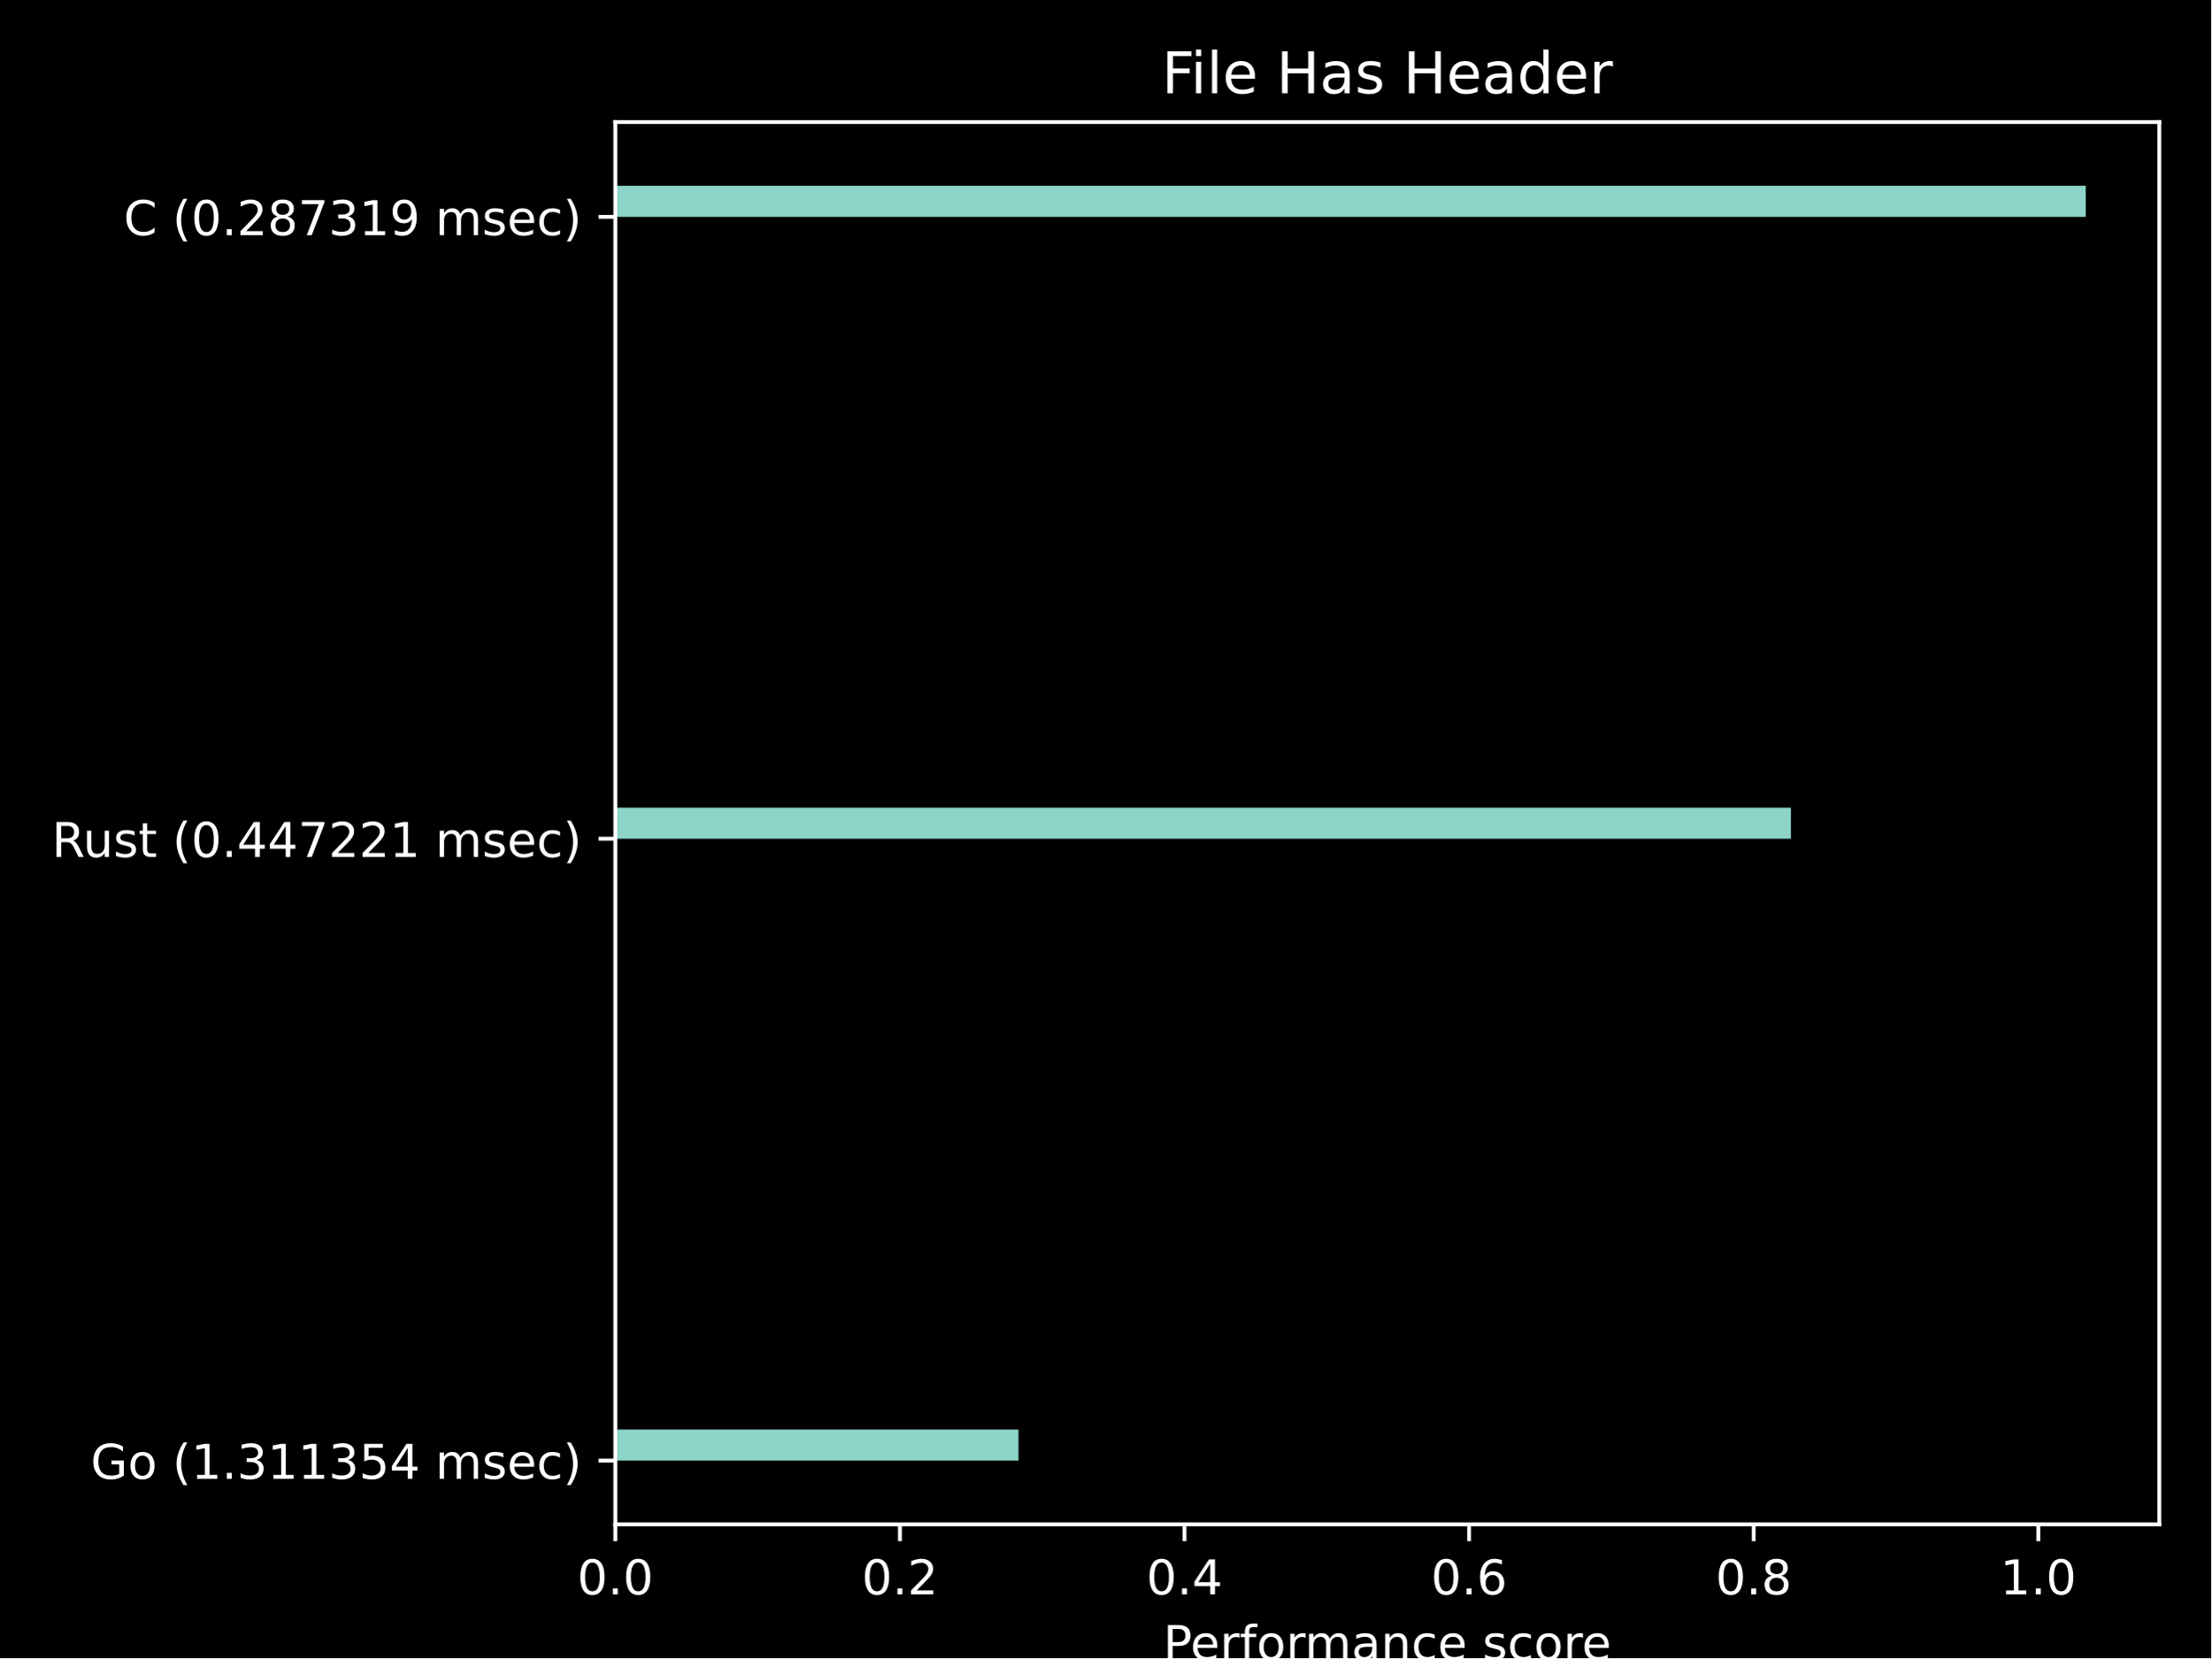
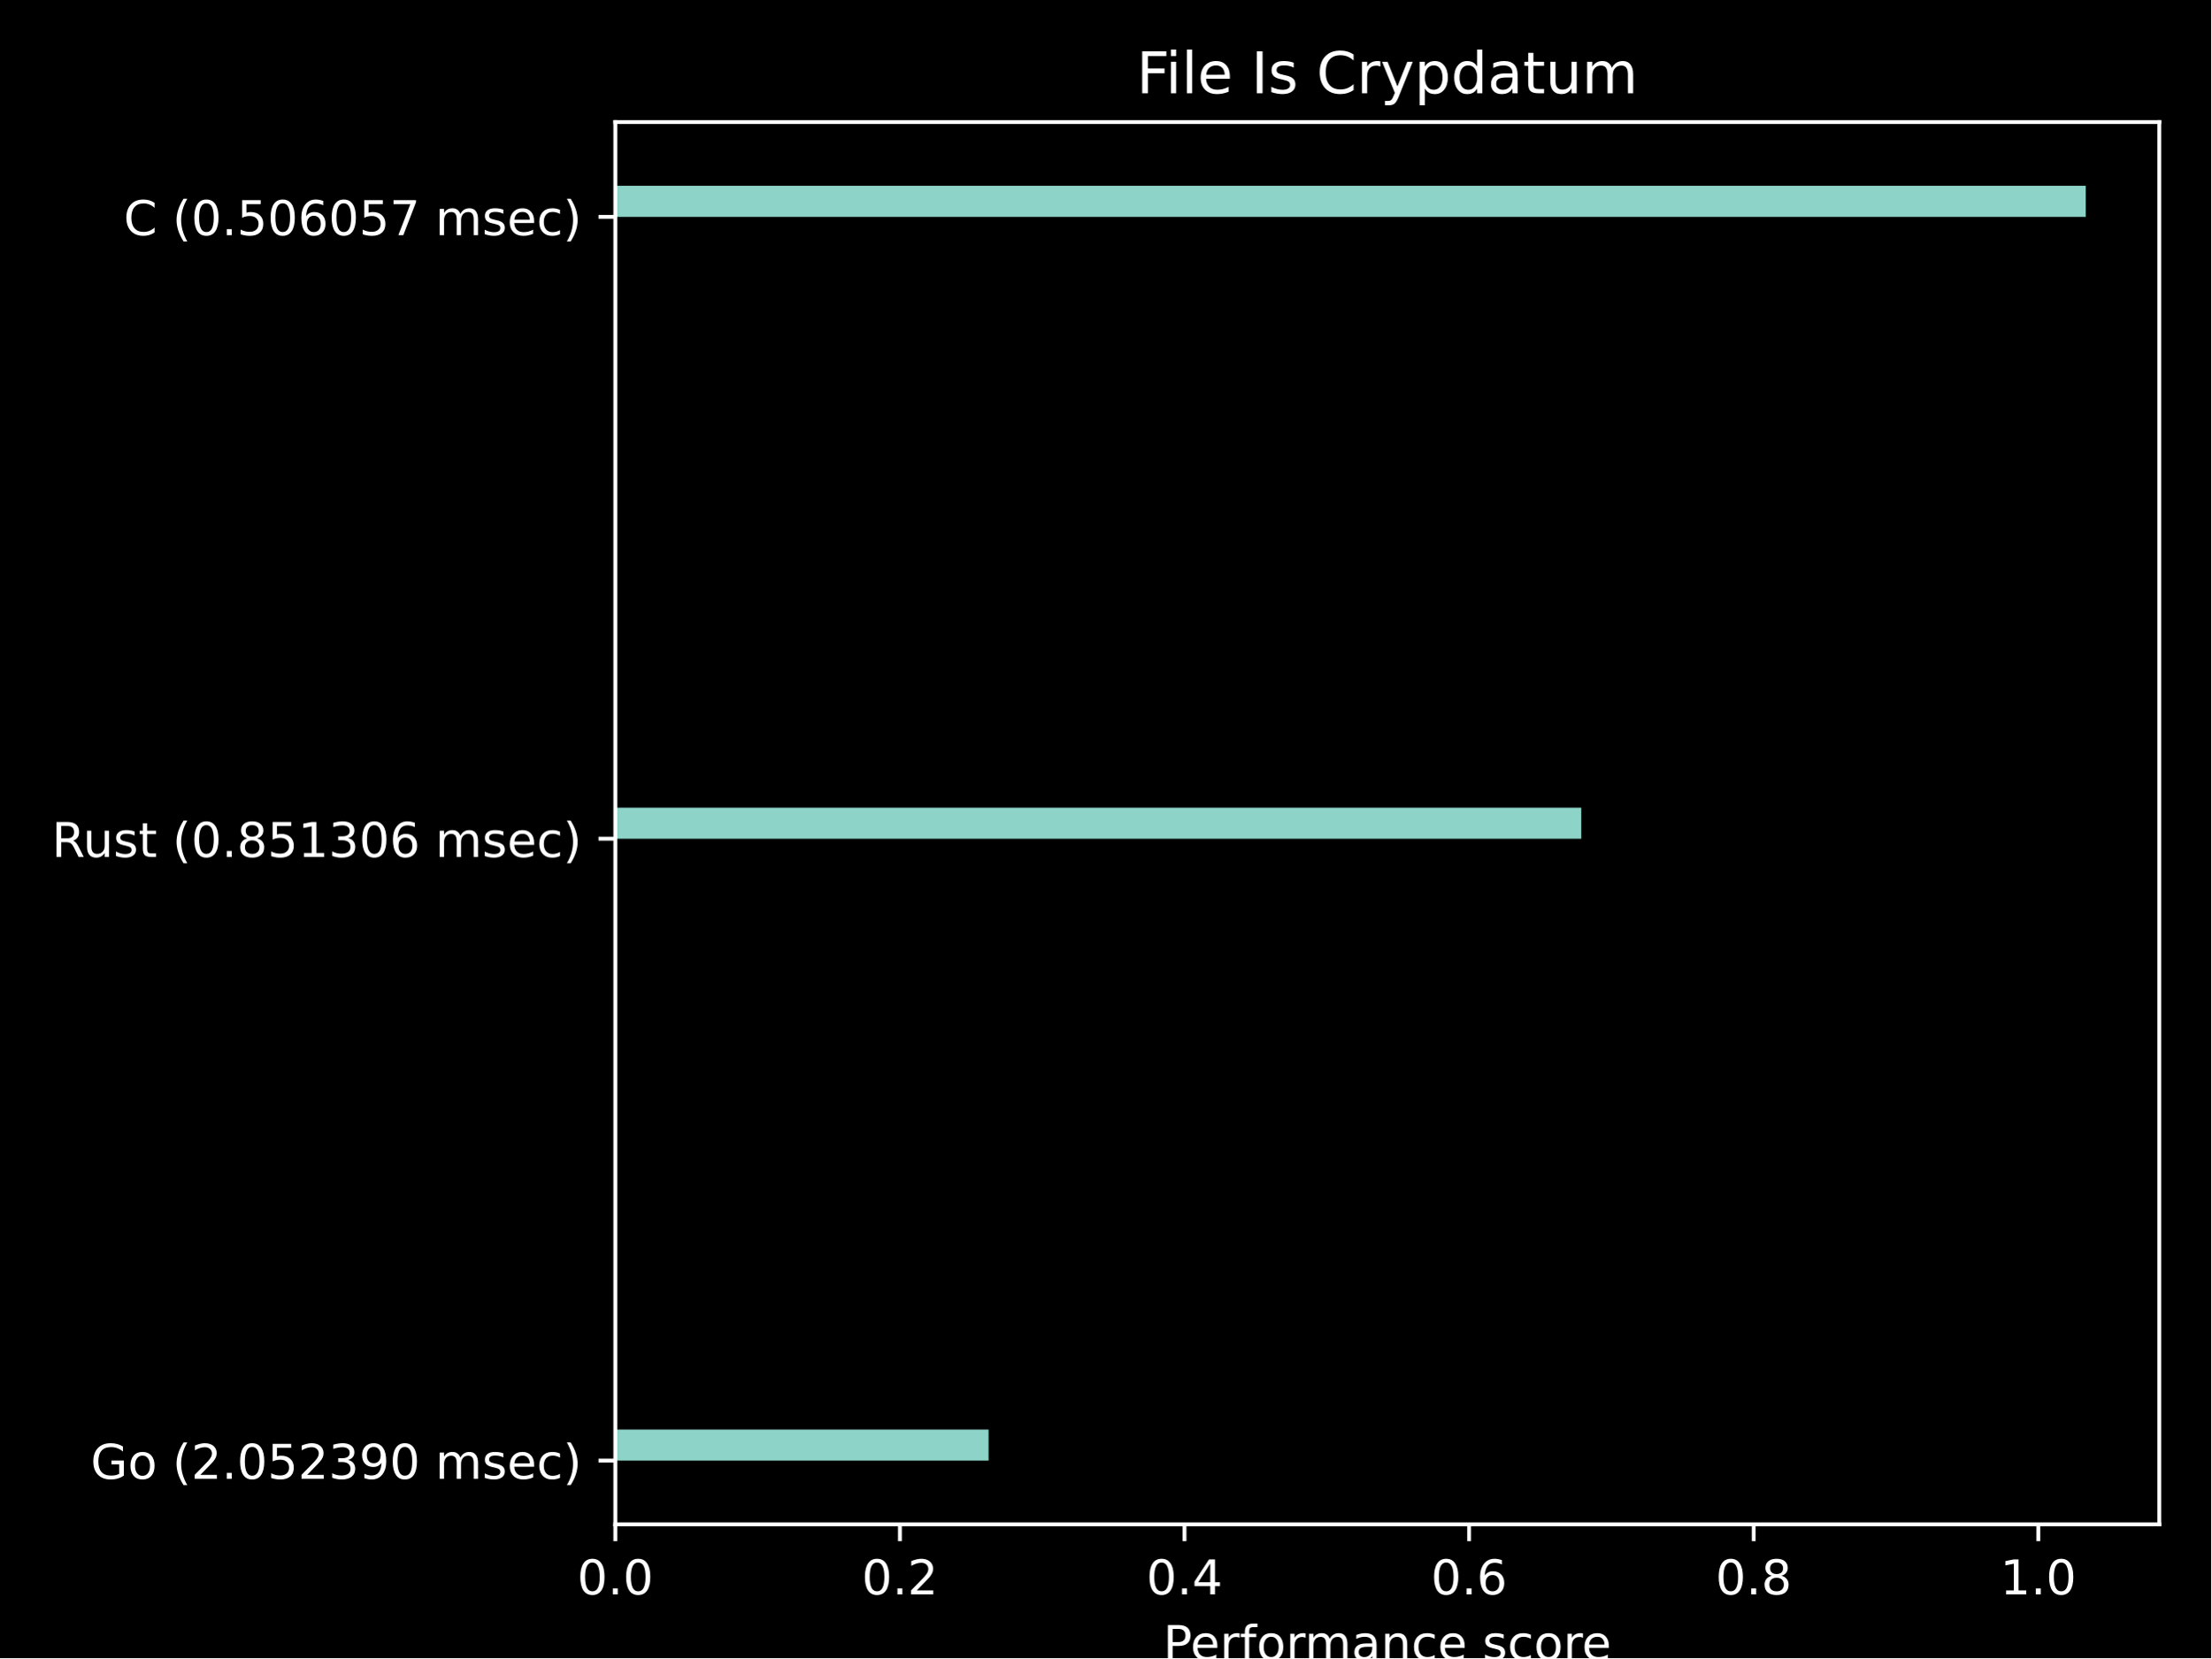
<svg xmlns="http://www.w3.org/2000/svg" xmlns:xlink="http://www.w3.org/1999/xlink" width="460.8pt" height="345.6pt" viewBox="0 0 460.8 345.6" version="1.1">
  <defs>
    <style type="text/css">*{stroke-linejoin: round; stroke-linecap: butt}</style>
  </defs>
  <g id="figure_1">
    <g id="patch_1">
      <path d="M 0 345.6  L 460.8 345.6  L 460.8 0  L 0 0  z " />
    </g>
    <g id="axes_1">
      <g id="patch_2">
        <path d="M 128.23 317.72  L 450 317.72  L 450 25.44  L 128.23 25.44  z " />
      </g>
      <g id="patch_3">
-         <path d="M 128.23 38.725  L 434.678 38.725  L 434.678 45.206  L 128.23 45.206  z " clip-path="url(#pe59c008d6d)" style="fill: #8dd3c7" />
+         <path d="M 128.23 38.725  L 434.678 38.725  L 434.678 45.206  L 128.23 45.206  z " clip-path="url(#p755a1f5426)" style="fill: #8dd3c7" />
      </g>
      <g id="patch_4">
-         <path d="M 128.23 168.34  L 373.23 168.34  L 373.23 174.82  L 128.23 174.82  z " clip-path="url(#pe59c008d6d)" style="fill: #8dd3c7" />
+         <path d="M 128.23 168.34  L 329.54 168.34  L 329.54 174.82  L 128.23 174.82  z " clip-path="url(#p755a1f5426)" style="fill: #8dd3c7" />
      </g>
      <g id="patch_5">
-         <path d="M 128.23 297.954  L 212.256 297.954  L 212.256 304.435  L 128.23 304.435  z " clip-path="url(#pe59c008d6d)" style="fill: #8dd3c7" />
+         <path d="M 128.23 297.954  L 206.021 297.954  L 206.021 304.435  L 128.23 304.435  z " clip-path="url(#p755a1f5426)" style="fill: #8dd3c7" />
      </g>
      <g id="matplotlib.axis_1">
        <g id="xtick_1">
          <g id="line2d_1">
            <defs>
-               <path id="m6926d600e0" d="M 0 0  L 0 3.5  " style="stroke: #ffffff; stroke-width: 0.8" />
+               <path id="m6a91d54876" d="M 0 0  L 0 3.5  " style="stroke: #ffffff; stroke-width: 0.8" />
            </defs>
            <g>
-               <use xlink:href="#m6926d600e0" x="128.23" y="317.72" style="fill: #ffffff; stroke: #ffffff; stroke-width: 0.8" />
+               <use xlink:href="#m6a91d54876" x="128.23" y="317.72" style="fill: #ffffff; stroke: #ffffff; stroke-width: 0.8" />
            </g>
          </g>
          <g id="text_1">
            <g style="fill: #ffffff" transform="translate(120.2784 332.3184) scale(0.1 -0.1)">
              <defs>
                <path id="DejaVuSans-30" d="M 2034 4250  Q 1547 4250 1301 3770  Q 1056 3291 1056 2328  Q 1056 1369 1301 889  Q 1547 409 2034 409  Q 2525 409 2770 889  Q 3016 1369 3016 2328  Q 3016 3291 2770 3770  Q 2525 4250 2034 4250  z M 2034 4750  Q 2819 4750 3233 4129  Q 3647 3509 3647 2328  Q 3647 1150 3233 529  Q 2819 -91 2034 -91  Q 1250 -91 836 529  Q 422 1150 422 2328  Q 422 3509 836 4129  Q 1250 4750 2034 4750  z " transform="scale(0.015625)" />
                <path id="DejaVuSans-2e" d="M 684 794  L 1344 794  L 1344 0  L 684 0  L 684 794  z " transform="scale(0.015625)" />
              </defs>
              <use xlink:href="#DejaVuSans-30" />
              <use xlink:href="#DejaVuSans-2e" x="63.623" />
              <use xlink:href="#DejaVuSans-30" x="95.41" />
            </g>
          </g>
        </g>
        <g id="xtick_2">
          <g id="line2d_2">
            <g>
-               <use xlink:href="#m6926d600e0" x="187.542" y="317.72" style="fill: #ffffff; stroke: #ffffff; stroke-width: 0.8" />
+               <use xlink:href="#m6a91d54876" x="187.542" y="317.72" style="fill: #ffffff; stroke: #ffffff; stroke-width: 0.8" />
            </g>
          </g>
          <g id="text_2">
            <g style="fill: #ffffff" transform="translate(179.5909 332.3184) scale(0.1 -0.1)">
              <defs>
                <path id="DejaVuSans-32" d="M 1228 531  L 3431 531  L 3431 0  L 469 0  L 469 531  Q 828 903 1448 1529  Q 2069 2156 2228 2338  Q 2531 2678 2651 2914  Q 2772 3150 2772 3378  Q 2772 3750 2511 3984  Q 2250 4219 1831 4219  Q 1534 4219 1204 4116  Q 875 4013 500 3803  L 500 4441  Q 881 4594 1212 4672  Q 1544 4750 1819 4750  Q 2544 4750 2975 4387  Q 3406 4025 3406 3419  Q 3406 3131 3298 2873  Q 3191 2616 2906 2266  Q 2828 2175 2409 1742  Q 1991 1309 1228 531  z " transform="scale(0.015625)" />
              </defs>
              <use xlink:href="#DejaVuSans-30" />
              <use xlink:href="#DejaVuSans-2e" x="63.623" />
              <use xlink:href="#DejaVuSans-32" x="95.41" />
            </g>
          </g>
        </g>
        <g id="xtick_3">
          <g id="line2d_3">
            <g>
-               <use xlink:href="#m6926d600e0" x="246.855" y="317.72" style="fill: #ffffff; stroke: #ffffff; stroke-width: 0.8" />
+               <use xlink:href="#m6a91d54876" x="246.855" y="317.72" style="fill: #ffffff; stroke: #ffffff; stroke-width: 0.8" />
            </g>
          </g>
          <g id="text_3">
            <g style="fill: #ffffff" transform="translate(238.9033 332.3184) scale(0.1 -0.1)">
              <defs>
                <path id="DejaVuSans-34" d="M 2419 4116  L 825 1625  L 2419 1625  L 2419 4116  z M 2253 4666  L 3047 4666  L 3047 1625  L 3713 1625  L 3713 1100  L 3047 1100  L 3047 0  L 2419 0  L 2419 1100  L 313 1100  L 313 1709  L 2253 4666  z " transform="scale(0.015625)" />
              </defs>
              <use xlink:href="#DejaVuSans-30" />
              <use xlink:href="#DejaVuSans-2e" x="63.623" />
              <use xlink:href="#DejaVuSans-34" x="95.41" />
            </g>
          </g>
        </g>
        <g id="xtick_4">
          <g id="line2d_4">
            <g>
-               <use xlink:href="#m6926d600e0" x="306.167" y="317.72" style="fill: #ffffff; stroke: #ffffff; stroke-width: 0.8" />
+               <use xlink:href="#m6a91d54876" x="306.167" y="317.72" style="fill: #ffffff; stroke: #ffffff; stroke-width: 0.8" />
            </g>
          </g>
          <g id="text_4">
            <g style="fill: #ffffff" transform="translate(298.2158 332.3184) scale(0.1 -0.1)">
              <defs>
                <path id="DejaVuSans-36" d="M 2113 2584  Q 1688 2584 1439 2293  Q 1191 2003 1191 1497  Q 1191 994 1439 701  Q 1688 409 2113 409  Q 2538 409 2786 701  Q 3034 994 3034 1497  Q 3034 2003 2786 2293  Q 2538 2584 2113 2584  z M 3366 4563  L 3366 3988  Q 3128 4100 2886 4159  Q 2644 4219 2406 4219  Q 1781 4219 1451 3797  Q 1122 3375 1075 2522  Q 1259 2794 1537 2939  Q 1816 3084 2150 3084  Q 2853 3084 3261 2657  Q 3669 2231 3669 1497  Q 3669 778 3244 343  Q 2819 -91 2113 -91  Q 1303 -91 875 529  Q 447 1150 447 2328  Q 447 3434 972 4092  Q 1497 4750 2381 4750  Q 2619 4750 2861 4703  Q 3103 4656 3366 4563  z " transform="scale(0.015625)" />
              </defs>
              <use xlink:href="#DejaVuSans-30" />
              <use xlink:href="#DejaVuSans-2e" x="63.623" />
              <use xlink:href="#DejaVuSans-36" x="95.41" />
            </g>
          </g>
        </g>
        <g id="xtick_5">
          <g id="line2d_5">
            <g>
-               <use xlink:href="#m6926d600e0" x="365.48" y="317.72" style="fill: #ffffff; stroke: #ffffff; stroke-width: 0.8" />
+               <use xlink:href="#m6a91d54876" x="365.48" y="317.72" style="fill: #ffffff; stroke: #ffffff; stroke-width: 0.8" />
            </g>
          </g>
          <g id="text_5">
            <g style="fill: #ffffff" transform="translate(357.5282 332.3184) scale(0.1 -0.1)">
              <defs>
                <path id="DejaVuSans-38" d="M 2034 2216  Q 1584 2216 1326 1975  Q 1069 1734 1069 1313  Q 1069 891 1326 650  Q 1584 409 2034 409  Q 2484 409 2743 651  Q 3003 894 3003 1313  Q 3003 1734 2745 1975  Q 2488 2216 2034 2216  z M 1403 2484  Q 997 2584 770 2862  Q 544 3141 544 3541  Q 544 4100 942 4425  Q 1341 4750 2034 4750  Q 2731 4750 3128 4425  Q 3525 4100 3525 3541  Q 3525 3141 3298 2862  Q 3072 2584 2669 2484  Q 3125 2378 3379 2068  Q 3634 1759 3634 1313  Q 3634 634 3220 271  Q 2806 -91 2034 -91  Q 1263 -91 848 271  Q 434 634 434 1313  Q 434 1759 690 2068  Q 947 2378 1403 2484  z M 1172 3481  Q 1172 3119 1398 2916  Q 1625 2713 2034 2713  Q 2441 2713 2670 2916  Q 2900 3119 2900 3481  Q 2900 3844 2670 4047  Q 2441 4250 2034 4250  Q 1625 4250 1398 4047  Q 1172 3844 1172 3481  z " transform="scale(0.015625)" />
              </defs>
              <use xlink:href="#DejaVuSans-30" />
              <use xlink:href="#DejaVuSans-2e" x="63.623" />
              <use xlink:href="#DejaVuSans-38" x="95.41" />
            </g>
          </g>
        </g>
        <g id="xtick_6">
          <g id="line2d_6">
            <g>
-               <use xlink:href="#m6926d600e0" x="424.792" y="317.72" style="fill: #ffffff; stroke: #ffffff; stroke-width: 0.8" />
+               <use xlink:href="#m6a91d54876" x="424.792" y="317.72" style="fill: #ffffff; stroke: #ffffff; stroke-width: 0.8" />
            </g>
          </g>
          <g id="text_6">
            <g style="fill: #ffffff" transform="translate(416.8406 332.3184) scale(0.1 -0.1)">
              <defs>
                <path id="DejaVuSans-31" d="M 794 531  L 1825 531  L 1825 4091  L 703 3866  L 703 4441  L 1819 4666  L 2450 4666  L 2450 531  L 3481 531  L 3481 0  L 794 0  L 794 531  z " transform="scale(0.015625)" />
              </defs>
              <use xlink:href="#DejaVuSans-31" />
              <use xlink:href="#DejaVuSans-2e" x="63.623" />
              <use xlink:href="#DejaVuSans-30" x="95.41" />
            </g>
          </g>
        </g>
        <g id="text_7">
          <g style="fill: #ffffff" transform="translate(242.4111 345.9966) scale(0.1 -0.1)">
            <defs>
              <path id="DejaVuSans-50" d="M 1259 4147  L 1259 2394  L 2053 2394  Q 2494 2394 2734 2622  Q 2975 2850 2975 3272  Q 2975 3691 2734 3919  Q 2494 4147 2053 4147  L 1259 4147  z M 628 4666  L 2053 4666  Q 2838 4666 3239 4311  Q 3641 3956 3641 3272  Q 3641 2581 3239 2228  Q 2838 1875 2053 1875  L 1259 1875  L 1259 0  L 628 0  L 628 4666  z " transform="scale(0.015625)" />
              <path id="DejaVuSans-65" d="M 3597 1894  L 3597 1613  L 953 1613  Q 991 1019 1311 708  Q 1631 397 2203 397  Q 2534 397 2845 478  Q 3156 559 3463 722  L 3463 178  Q 3153 47 2828 -22  Q 2503 -91 2169 -91  Q 1331 -91 842 396  Q 353 884 353 1716  Q 353 2575 817 3079  Q 1281 3584 2069 3584  Q 2775 3584 3186 3129  Q 3597 2675 3597 1894  z M 3022 2063  Q 3016 2534 2758 2815  Q 2500 3097 2075 3097  Q 1594 3097 1305 2825  Q 1016 2553 972 2059  L 3022 2063  z " transform="scale(0.015625)" />
              <path id="DejaVuSans-72" d="M 2631 2963  Q 2534 3019 2420 3045  Q 2306 3072 2169 3072  Q 1681 3072 1420 2755  Q 1159 2438 1159 1844  L 1159 0  L 581 0  L 581 3500  L 1159 3500  L 1159 2956  Q 1341 3275 1631 3429  Q 1922 3584 2338 3584  Q 2397 3584 2469 3576  Q 2541 3569 2628 3553  L 2631 2963  z " transform="scale(0.015625)" />
              <path id="DejaVuSans-66" d="M 2375 4863  L 2375 4384  L 1825 4384  Q 1516 4384 1395 4259  Q 1275 4134 1275 3809  L 1275 3500  L 2222 3500  L 2222 3053  L 1275 3053  L 1275 0  L 697 0  L 697 3053  L 147 3053  L 147 3500  L 697 3500  L 697 3744  Q 697 4328 969 4595  Q 1241 4863 1831 4863  L 2375 4863  z " transform="scale(0.015625)" />
              <path id="DejaVuSans-6f" d="M 1959 3097  Q 1497 3097 1228 2736  Q 959 2375 959 1747  Q 959 1119 1226 758  Q 1494 397 1959 397  Q 2419 397 2687 759  Q 2956 1122 2956 1747  Q 2956 2369 2687 2733  Q 2419 3097 1959 3097  z M 1959 3584  Q 2709 3584 3137 3096  Q 3566 2609 3566 1747  Q 3566 888 3137 398  Q 2709 -91 1959 -91  Q 1206 -91 779 398  Q 353 888 353 1747  Q 353 2609 779 3096  Q 1206 3584 1959 3584  z " transform="scale(0.015625)" />
              <path id="DejaVuSans-6d" d="M 3328 2828  Q 3544 3216 3844 3400  Q 4144 3584 4550 3584  Q 5097 3584 5394 3201  Q 5691 2819 5691 2113  L 5691 0  L 5113 0  L 5113 2094  Q 5113 2597 4934 2840  Q 4756 3084 4391 3084  Q 3944 3084 3684 2787  Q 3425 2491 3425 1978  L 3425 0  L 2847 0  L 2847 2094  Q 2847 2600 2669 2842  Q 2491 3084 2119 3084  Q 1678 3084 1418 2786  Q 1159 2488 1159 1978  L 1159 0  L 581 0  L 581 3500  L 1159 3500  L 1159 2956  Q 1356 3278 1631 3431  Q 1906 3584 2284 3584  Q 2666 3584 2933 3390  Q 3200 3197 3328 2828  z " transform="scale(0.015625)" />
              <path id="DejaVuSans-61" d="M 2194 1759  Q 1497 1759 1228 1600  Q 959 1441 959 1056  Q 959 750 1161 570  Q 1363 391 1709 391  Q 2188 391 2477 730  Q 2766 1069 2766 1631  L 2766 1759  L 2194 1759  z M 3341 1997  L 3341 0  L 2766 0  L 2766 531  Q 2569 213 2275 61  Q 1981 -91 1556 -91  Q 1019 -91 701 211  Q 384 513 384 1019  Q 384 1609 779 1909  Q 1175 2209 1959 2209  L 2766 2209  L 2766 2266  Q 2766 2663 2505 2880  Q 2244 3097 1772 3097  Q 1472 3097 1187 3025  Q 903 2953 641 2809  L 641 3341  Q 956 3463 1253 3523  Q 1550 3584 1831 3584  Q 2591 3584 2966 3190  Q 3341 2797 3341 1997  z " transform="scale(0.015625)" />
              <path id="DejaVuSans-6e" d="M 3513 2113  L 3513 0  L 2938 0  L 2938 2094  Q 2938 2591 2744 2837  Q 2550 3084 2163 3084  Q 1697 3084 1428 2787  Q 1159 2491 1159 1978  L 1159 0  L 581 0  L 581 3500  L 1159 3500  L 1159 2956  Q 1366 3272 1645 3428  Q 1925 3584 2291 3584  Q 2894 3584 3203 3211  Q 3513 2838 3513 2113  z " transform="scale(0.015625)" />
              <path id="DejaVuSans-63" d="M 3122 3366  L 3122 2828  Q 2878 2963 2633 3030  Q 2388 3097 2138 3097  Q 1578 3097 1268 2742  Q 959 2388 959 1747  Q 959 1106 1268 751  Q 1578 397 2138 397  Q 2388 397 2633 464  Q 2878 531 3122 666  L 3122 134  Q 2881 22 2623 -34  Q 2366 -91 2075 -91  Q 1284 -91 818 406  Q 353 903 353 1747  Q 353 2603 823 3093  Q 1294 3584 2113 3584  Q 2378 3584 2631 3529  Q 2884 3475 3122 3366  z " transform="scale(0.015625)" />
              <path id="DejaVuSans-20" transform="scale(0.015625)" />
              <path id="DejaVuSans-73" d="M 2834 3397  L 2834 2853  Q 2591 2978 2328 3040  Q 2066 3103 1784 3103  Q 1356 3103 1142 2972  Q 928 2841 928 2578  Q 928 2378 1081 2264  Q 1234 2150 1697 2047  L 1894 2003  Q 2506 1872 2764 1633  Q 3022 1394 3022 966  Q 3022 478 2636 193  Q 2250 -91 1575 -91  Q 1294 -91 989 -36  Q 684 19 347 128  L 347 722  Q 666 556 975 473  Q 1284 391 1588 391  Q 1994 391 2212 530  Q 2431 669 2431 922  Q 2431 1156 2273 1281  Q 2116 1406 1581 1522  L 1381 1569  Q 847 1681 609 1914  Q 372 2147 372 2553  Q 372 3047 722 3315  Q 1072 3584 1716 3584  Q 2034 3584 2315 3537  Q 2597 3491 2834 3397  z " transform="scale(0.015625)" />
            </defs>
            <use xlink:href="#DejaVuSans-50" />
            <use xlink:href="#DejaVuSans-65" x="56.678" />
            <use xlink:href="#DejaVuSans-72" x="118.201" />
            <use xlink:href="#DejaVuSans-66" x="159.314" />
            <use xlink:href="#DejaVuSans-6f" x="194.52" />
            <use xlink:href="#DejaVuSans-72" x="255.701" />
            <use xlink:href="#DejaVuSans-6d" x="295.064" />
            <use xlink:href="#DejaVuSans-61" x="392.477" />
            <use xlink:href="#DejaVuSans-6e" x="453.756" />
            <use xlink:href="#DejaVuSans-63" x="517.135" />
            <use xlink:href="#DejaVuSans-65" x="572.115" />
            <use xlink:href="#DejaVuSans-20" x="633.639" />
            <use xlink:href="#DejaVuSans-73" x="665.426" />
            <use xlink:href="#DejaVuSans-63" x="717.525" />
            <use xlink:href="#DejaVuSans-6f" x="772.506" />
            <use xlink:href="#DejaVuSans-72" x="833.688" />
            <use xlink:href="#DejaVuSans-65" x="872.551" />
          </g>
        </g>
      </g>
      <g id="matplotlib.axis_2">
        <g id="ytick_1">
          <g id="line2d_7">
            <defs>
-               <path id="m66fcca24ef" d="M 0 0  L -3.5 0  " style="stroke: #ffffff; stroke-width: 0.8" />
+               <path id="m76ee1b134c" d="M 0 0  L -3.5 0  " style="stroke: #ffffff; stroke-width: 0.8" />
            </defs>
            <g>
-               <use xlink:href="#m66fcca24ef" x="128.23" y="45.206" style="fill: #ffffff; stroke: #ffffff; stroke-width: 0.8" />
+               <use xlink:href="#m76ee1b134c" x="128.23" y="45.206" style="fill: #ffffff; stroke: #ffffff; stroke-width: 0.8" />
            </g>
          </g>
          <g id="text_8">
            <g style="fill: #ffffff" transform="translate(25.77062 49.00538) scale(0.1 -0.1)">
              <defs>
                <path id="DejaVuSans-43" d="M 4122 4306  L 4122 3641  Q 3803 3938 3442 4084  Q 3081 4231 2675 4231  Q 1875 4231 1450 3742  Q 1025 3253 1025 2328  Q 1025 1406 1450 917  Q 1875 428 2675 428  Q 3081 428 3442 575  Q 3803 722 4122 1019  L 4122 359  Q 3791 134 3420 21  Q 3050 -91 2638 -91  Q 1578 -91 968 557  Q 359 1206 359 2328  Q 359 3453 968 4101  Q 1578 4750 2638 4750  Q 3056 4750 3426 4639  Q 3797 4528 4122 4306  z " transform="scale(0.015625)" />
                <path id="DejaVuSans-28" d="M 1984 4856  Q 1566 4138 1362 3434  Q 1159 2731 1159 2009  Q 1159 1288 1364 580  Q 1569 -128 1984 -844  L 1484 -844  Q 1016 -109 783 600  Q 550 1309 550 2009  Q 550 2706 781 3412  Q 1013 4119 1484 4856  L 1984 4856  z " transform="scale(0.015625)" />
+                 <path id="DejaVuSans-35" d="M 691 4666  L 3169 4666  L 3169 4134  L 1269 4134  L 1269 2991  Q 1406 3038 1543 3061  Q 1681 3084 1819 3084  Q 2600 3084 3056 2656  Q 3513 2228 3513 1497  Q 3513 744 3044 326  Q 2575 -91 1722 -91  Q 1428 -91 1123 -41  Q 819 9 494 109  L 494 744  Q 775 591 1075 516  Q 1375 441 1709 441  Q 2250 441 2565 725  Q 2881 1009 2881 1497  Q 2881 1984 2565 2268  Q 2250 2553 1709 2553  Q 1456 2553 1204 2497  Q 953 2441 691 2322  L 691 4666  z " transform="scale(0.015625)" />
                <path id="DejaVuSans-37" d="M 525 4666  L 3525 4666  L 3525 4397  L 1831 0  L 1172 0  L 2766 4134  L 525 4134  L 525 4666  z " transform="scale(0.015625)" />
-                 <path id="DejaVuSans-33" d="M 2597 2516  Q 3050 2419 3304 2112  Q 3559 1806 3559 1356  Q 3559 666 3084 287  Q 2609 -91 1734 -91  Q 1441 -91 1130 -33  Q 819 25 488 141  L 488 750  Q 750 597 1062 519  Q 1375 441 1716 441  Q 2309 441 2620 675  Q 2931 909 2931 1356  Q 2931 1769 2642 2001  Q 2353 2234 1838 2234  L 1294 2234  L 1294 2753  L 1863 2753  Q 2328 2753 2575 2939  Q 2822 3125 2822 3475  Q 2822 3834 2567 4026  Q 2313 4219 1838 4219  Q 1578 4219 1281 4162  Q 984 4106 628 3988  L 628 4550  Q 988 4650 1302 4700  Q 1616 4750 1894 4750  Q 2613 4750 3031 4423  Q 3450 4097 3450 3541  Q 3450 3153 3228 2886  Q 3006 2619 2597 2516  z " transform="scale(0.015625)" />
-                 <path id="DejaVuSans-39" d="M 703 97  L 703 672  Q 941 559 1184 500  Q 1428 441 1663 441  Q 2288 441 2617 861  Q 2947 1281 2994 2138  Q 2813 1869 2534 1725  Q 2256 1581 1919 1581  Q 1219 1581 811 2004  Q 403 2428 403 3163  Q 403 3881 828 4315  Q 1253 4750 1959 4750  Q 2769 4750 3195 4129  Q 3622 3509 3622 2328  Q 3622 1225 3098 567  Q 2575 -91 1691 -91  Q 1453 -91 1209 -44  Q 966 3 703 97  z M 1959 2075  Q 2384 2075 2632 2365  Q 2881 2656 2881 3163  Q 2881 3666 2632 3958  Q 2384 4250 1959 4250  Q 1534 4250 1286 3958  Q 1038 3666 1038 3163  Q 1038 2656 1286 2365  Q 1534 2075 1959 2075  z " transform="scale(0.015625)" />
                <path id="DejaVuSans-29" d="M 513 4856  L 1013 4856  Q 1481 4119 1714 3412  Q 1947 2706 1947 2009  Q 1947 1309 1714 600  Q 1481 -109 1013 -844  L 513 -844  Q 928 -128 1133 580  Q 1338 1288 1338 2009  Q 1338 2731 1133 3434  Q 928 4138 513 4856  z " transform="scale(0.015625)" />
              </defs>
              <use xlink:href="#DejaVuSans-43" />
              <use xlink:href="#DejaVuSans-20" x="69.824" />
              <use xlink:href="#DejaVuSans-28" x="101.611" />
              <use xlink:href="#DejaVuSans-30" x="140.625" />
              <use xlink:href="#DejaVuSans-2e" x="204.248" />
-               <use xlink:href="#DejaVuSans-32" x="236.035" />
-               <use xlink:href="#DejaVuSans-38" x="299.658" />
-               <use xlink:href="#DejaVuSans-37" x="363.281" />
-               <use xlink:href="#DejaVuSans-33" x="426.904" />
-               <use xlink:href="#DejaVuSans-31" x="490.527" />
-               <use xlink:href="#DejaVuSans-39" x="554.15" />
+               <use xlink:href="#DejaVuSans-35" x="236.035" />
+               <use xlink:href="#DejaVuSans-30" x="299.658" />
+               <use xlink:href="#DejaVuSans-36" x="363.281" />
+               <use xlink:href="#DejaVuSans-30" x="426.904" />
+               <use xlink:href="#DejaVuSans-35" x="490.527" />
+               <use xlink:href="#DejaVuSans-37" x="554.15" />
              <use xlink:href="#DejaVuSans-20" x="617.773" />
              <use xlink:href="#DejaVuSans-6d" x="649.561" />
              <use xlink:href="#DejaVuSans-73" x="746.973" />
              <use xlink:href="#DejaVuSans-65" x="799.072" />
              <use xlink:href="#DejaVuSans-63" x="860.596" />
              <use xlink:href="#DejaVuSans-29" x="915.576" />
            </g>
          </g>
        </g>
        <g id="ytick_2">
          <g id="line2d_8">
            <g>
-               <use xlink:href="#m66fcca24ef" x="128.23" y="174.82" style="fill: #ffffff; stroke: #ffffff; stroke-width: 0.8" />
+               <use xlink:href="#m76ee1b134c" x="128.23" y="174.82" style="fill: #ffffff; stroke: #ffffff; stroke-width: 0.8" />
            </g>
          </g>
          <g id="text_9">
            <g style="fill: #ffffff" transform="translate(10.78781 178.6196) scale(0.1 -0.1)">
              <defs>
                <path id="DejaVuSans-52" d="M 2841 2188  Q 3044 2119 3236 1894  Q 3428 1669 3622 1275  L 4263 0  L 3584 0  L 2988 1197  Q 2756 1666 2539 1819  Q 2322 1972 1947 1972  L 1259 1972  L 1259 0  L 628 0  L 628 4666  L 2053 4666  Q 2853 4666 3247 4331  Q 3641 3997 3641 3322  Q 3641 2881 3436 2590  Q 3231 2300 2841 2188  z M 1259 4147  L 1259 2491  L 2053 2491  Q 2509 2491 2742 2702  Q 2975 2913 2975 3322  Q 2975 3731 2742 3939  Q 2509 4147 2053 4147  L 1259 4147  z " transform="scale(0.015625)" />
                <path id="DejaVuSans-75" d="M 544 1381  L 544 3500  L 1119 3500  L 1119 1403  Q 1119 906 1312 657  Q 1506 409 1894 409  Q 2359 409 2629 706  Q 2900 1003 2900 1516  L 2900 3500  L 3475 3500  L 3475 0  L 2900 0  L 2900 538  Q 2691 219 2414 64  Q 2138 -91 1772 -91  Q 1169 -91 856 284  Q 544 659 544 1381  z M 1991 3584  L 1991 3584  z " transform="scale(0.015625)" />
                <path id="DejaVuSans-74" d="M 1172 4494  L 1172 3500  L 2356 3500  L 2356 3053  L 1172 3053  L 1172 1153  Q 1172 725 1289 603  Q 1406 481 1766 481  L 2356 481  L 2356 0  L 1766 0  Q 1100 0 847 248  Q 594 497 594 1153  L 594 3053  L 172 3053  L 172 3500  L 594 3500  L 594 4494  L 1172 4494  z " transform="scale(0.015625)" />
+                 <path id="DejaVuSans-33" d="M 2597 2516  Q 3050 2419 3304 2112  Q 3559 1806 3559 1356  Q 3559 666 3084 287  Q 2609 -91 1734 -91  Q 1441 -91 1130 -33  Q 819 25 488 141  L 488 750  Q 750 597 1062 519  Q 1375 441 1716 441  Q 2309 441 2620 675  Q 2931 909 2931 1356  Q 2931 1769 2642 2001  Q 2353 2234 1838 2234  L 1294 2234  L 1294 2753  L 1863 2753  Q 2328 2753 2575 2939  Q 2822 3125 2822 3475  Q 2822 3834 2567 4026  Q 2313 4219 1838 4219  Q 1578 4219 1281 4162  Q 984 4106 628 3988  L 628 4550  Q 988 4650 1302 4700  Q 1616 4750 1894 4750  Q 2613 4750 3031 4423  Q 3450 4097 3450 3541  Q 3450 3153 3228 2886  Q 3006 2619 2597 2516  z " transform="scale(0.015625)" />
              </defs>
              <use xlink:href="#DejaVuSans-52" />
              <use xlink:href="#DejaVuSans-75" x="64.982" />
              <use xlink:href="#DejaVuSans-73" x="128.361" />
              <use xlink:href="#DejaVuSans-74" x="180.461" />
              <use xlink:href="#DejaVuSans-20" x="219.67" />
              <use xlink:href="#DejaVuSans-28" x="251.457" />
              <use xlink:href="#DejaVuSans-30" x="290.471" />
              <use xlink:href="#DejaVuSans-2e" x="354.094" />
-               <use xlink:href="#DejaVuSans-34" x="385.881" />
-               <use xlink:href="#DejaVuSans-34" x="449.504" />
-               <use xlink:href="#DejaVuSans-37" x="513.127" />
-               <use xlink:href="#DejaVuSans-32" x="576.75" />
-               <use xlink:href="#DejaVuSans-32" x="640.373" />
-               <use xlink:href="#DejaVuSans-31" x="703.996" />
+               <use xlink:href="#DejaVuSans-38" x="385.881" />
+               <use xlink:href="#DejaVuSans-35" x="449.504" />
+               <use xlink:href="#DejaVuSans-31" x="513.127" />
+               <use xlink:href="#DejaVuSans-33" x="576.75" />
+               <use xlink:href="#DejaVuSans-30" x="640.373" />
+               <use xlink:href="#DejaVuSans-36" x="703.996" />
              <use xlink:href="#DejaVuSans-20" x="767.619" />
              <use xlink:href="#DejaVuSans-6d" x="799.406" />
              <use xlink:href="#DejaVuSans-73" x="896.818" />
              <use xlink:href="#DejaVuSans-65" x="948.918" />
              <use xlink:href="#DejaVuSans-63" x="1010.441" />
              <use xlink:href="#DejaVuSans-29" x="1065.422" />
            </g>
          </g>
        </g>
        <g id="ytick_3">
          <g id="line2d_9">
            <g>
-               <use xlink:href="#m66fcca24ef" x="128.23" y="304.435" style="fill: #ffffff; stroke: #ffffff; stroke-width: 0.8" />
+               <use xlink:href="#m76ee1b134c" x="128.23" y="304.435" style="fill: #ffffff; stroke: #ffffff; stroke-width: 0.8" />
            </g>
          </g>
          <g id="text_10">
            <g style="fill: #ffffff" transform="translate(18.88625 308.2338) scale(0.1 -0.1)">
              <defs>
                <path id="DejaVuSans-47" d="M 3809 666  L 3809 1919  L 2778 1919  L 2778 2438  L 4434 2438  L 4434 434  Q 4069 175 3628 42  Q 3188 -91 2688 -91  Q 1594 -91 976 548  Q 359 1188 359 2328  Q 359 3472 976 4111  Q 1594 4750 2688 4750  Q 3144 4750 3555 4637  Q 3966 4525 4313 4306  L 4313 3634  Q 3963 3931 3569 4081  Q 3175 4231 2741 4231  Q 1884 4231 1454 3753  Q 1025 3275 1025 2328  Q 1025 1384 1454 906  Q 1884 428 2741 428  Q 3075 428 3337 486  Q 3600 544 3809 666  z " transform="scale(0.015625)" />
-                 <path id="DejaVuSans-35" d="M 691 4666  L 3169 4666  L 3169 4134  L 1269 4134  L 1269 2991  Q 1406 3038 1543 3061  Q 1681 3084 1819 3084  Q 2600 3084 3056 2656  Q 3513 2228 3513 1497  Q 3513 744 3044 326  Q 2575 -91 1722 -91  Q 1428 -91 1123 -41  Q 819 9 494 109  L 494 744  Q 775 591 1075 516  Q 1375 441 1709 441  Q 2250 441 2565 725  Q 2881 1009 2881 1497  Q 2881 1984 2565 2268  Q 2250 2553 1709 2553  Q 1456 2553 1204 2497  Q 953 2441 691 2322  L 691 4666  z " transform="scale(0.015625)" />
+                 <path id="DejaVuSans-39" d="M 703 97  L 703 672  Q 941 559 1184 500  Q 1428 441 1663 441  Q 2288 441 2617 861  Q 2947 1281 2994 2138  Q 2813 1869 2534 1725  Q 2256 1581 1919 1581  Q 1219 1581 811 2004  Q 403 2428 403 3163  Q 403 3881 828 4315  Q 1253 4750 1959 4750  Q 2769 4750 3195 4129  Q 3622 3509 3622 2328  Q 3622 1225 3098 567  Q 2575 -91 1691 -91  Q 1453 -91 1209 -44  Q 966 3 703 97  z M 1959 2075  Q 2384 2075 2632 2365  Q 2881 2656 2881 3163  Q 2881 3666 2632 3958  Q 2384 4250 1959 4250  Q 1534 4250 1286 3958  Q 1038 3666 1038 3163  Q 1038 2656 1286 2365  Q 1534 2075 1959 2075  z " transform="scale(0.015625)" />
              </defs>
              <use xlink:href="#DejaVuSans-47" />
              <use xlink:href="#DejaVuSans-6f" x="77.49" />
              <use xlink:href="#DejaVuSans-20" x="138.672" />
              <use xlink:href="#DejaVuSans-28" x="170.459" />
-               <use xlink:href="#DejaVuSans-31" x="209.473" />
+               <use xlink:href="#DejaVuSans-32" x="209.473" />
              <use xlink:href="#DejaVuSans-2e" x="273.096" />
-               <use xlink:href="#DejaVuSans-33" x="304.883" />
-               <use xlink:href="#DejaVuSans-31" x="368.506" />
-               <use xlink:href="#DejaVuSans-31" x="432.129" />
+               <use xlink:href="#DejaVuSans-30" x="304.883" />
+               <use xlink:href="#DejaVuSans-35" x="368.506" />
+               <use xlink:href="#DejaVuSans-32" x="432.129" />
              <use xlink:href="#DejaVuSans-33" x="495.752" />
-               <use xlink:href="#DejaVuSans-35" x="559.375" />
-               <use xlink:href="#DejaVuSans-34" x="622.998" />
+               <use xlink:href="#DejaVuSans-39" x="559.375" />
+               <use xlink:href="#DejaVuSans-30" x="622.998" />
              <use xlink:href="#DejaVuSans-20" x="686.621" />
              <use xlink:href="#DejaVuSans-6d" x="718.408" />
              <use xlink:href="#DejaVuSans-73" x="815.82" />
              <use xlink:href="#DejaVuSans-65" x="867.92" />
              <use xlink:href="#DejaVuSans-63" x="929.443" />
              <use xlink:href="#DejaVuSans-29" x="984.424" />
            </g>
          </g>
        </g>
      </g>
      <g id="patch_6">
        <path d="M 128.23 317.72  L 128.23 25.44  " style="fill: none; stroke: #ffffff; stroke-width: 0.8; stroke-linejoin: miter; stroke-linecap: square" />
      </g>
      <g id="patch_7">
        <path d="M 450 317.72  L 450 25.44  " style="fill: none; stroke: #ffffff; stroke-width: 0.8; stroke-linejoin: miter; stroke-linecap: square" />
      </g>
      <g id="patch_8">
        <path d="M 128.23 317.72  L 450 317.72  " style="fill: none; stroke: #ffffff; stroke-width: 0.8; stroke-linejoin: miter; stroke-linecap: square" />
      </g>
      <g id="patch_9">
        <path d="M 128.23 25.44  L 450 25.44  " style="fill: none; stroke: #ffffff; stroke-width: 0.8; stroke-linejoin: miter; stroke-linecap: square" />
      </g>
      <g id="text_11">
-         <g style="fill: #ffffff" transform="translate(242.0966 19.44) scale(0.12 -0.12)">
+         <g style="fill: #ffffff" transform="translate(236.8625 19.44) scale(0.12 -0.12)">
          <defs>
            <path id="DejaVuSans-46" d="M 628 4666  L 3309 4666  L 3309 4134  L 1259 4134  L 1259 2759  L 3109 2759  L 3109 2228  L 1259 2228  L 1259 0  L 628 0  L 628 4666  z " transform="scale(0.015625)" />
            <path id="DejaVuSans-69" d="M 603 3500  L 1178 3500  L 1178 0  L 603 0  L 603 3500  z M 603 4863  L 1178 4863  L 1178 4134  L 603 4134  L 603 4863  z " transform="scale(0.015625)" />
            <path id="DejaVuSans-6c" d="M 603 4863  L 1178 4863  L 1178 0  L 603 0  L 603 4863  z " transform="scale(0.015625)" />
-             <path id="DejaVuSans-48" d="M 628 4666  L 1259 4666  L 1259 2753  L 3553 2753  L 3553 4666  L 4184 4666  L 4184 0  L 3553 0  L 3553 2222  L 1259 2222  L 1259 0  L 628 0  L 628 4666  z " transform="scale(0.015625)" />
+             <path id="DejaVuSans-49" d="M 628 4666  L 1259 4666  L 1259 0  L 628 0  L 628 4666  z " transform="scale(0.015625)" />
+             <path id="DejaVuSans-79" d="M 2059 -325  Q 1816 -950 1584 -1140  Q 1353 -1331 966 -1331  L 506 -1331  L 506 -850  L 844 -850  Q 1081 -850 1212 -737  Q 1344 -625 1503 -206  L 1606 56  L 191 3500  L 800 3500  L 1894 763  L 2988 3500  L 3597 3500  L 2059 -325  z " transform="scale(0.015625)" />
+             <path id="DejaVuSans-70" d="M 1159 525  L 1159 -1331  L 581 -1331  L 581 3500  L 1159 3500  L 1159 2969  Q 1341 3281 1617 3432  Q 1894 3584 2278 3584  Q 2916 3584 3314 3078  Q 3713 2572 3713 1747  Q 3713 922 3314 415  Q 2916 -91 2278 -91  Q 1894 -91 1617 61  Q 1341 213 1159 525  z M 3116 1747  Q 3116 2381 2855 2742  Q 2594 3103 2138 3103  Q 1681 3103 1420 2742  Q 1159 2381 1159 1747  Q 1159 1113 1420 752  Q 1681 391 2138 391  Q 2594 391 2855 752  Q 3116 1113 3116 1747  z " transform="scale(0.015625)" />
            <path id="DejaVuSans-64" d="M 2906 2969  L 2906 4863  L 3481 4863  L 3481 0  L 2906 0  L 2906 525  Q 2725 213 2448 61  Q 2172 -91 1784 -91  Q 1150 -91 751 415  Q 353 922 353 1747  Q 353 2572 751 3078  Q 1150 3584 1784 3584  Q 2172 3584 2448 3432  Q 2725 3281 2906 2969  z M 947 1747  Q 947 1113 1208 752  Q 1469 391 1925 391  Q 2381 391 2643 752  Q 2906 1113 2906 1747  Q 2906 2381 2643 2742  Q 2381 3103 1925 3103  Q 1469 3103 1208 2742  Q 947 2381 947 1747  z " transform="scale(0.015625)" />
          </defs>
          <use xlink:href="#DejaVuSans-46" />
          <use xlink:href="#DejaVuSans-69" x="50.27" />
          <use xlink:href="#DejaVuSans-6c" x="78.053" />
          <use xlink:href="#DejaVuSans-65" x="105.836" />
          <use xlink:href="#DejaVuSans-20" x="167.359" />
-           <use xlink:href="#DejaVuSans-48" x="199.146" />
-           <use xlink:href="#DejaVuSans-61" x="274.342" />
-           <use xlink:href="#DejaVuSans-73" x="335.621" />
-           <use xlink:href="#DejaVuSans-20" x="387.721" />
-           <use xlink:href="#DejaVuSans-48" x="419.508" />
-           <use xlink:href="#DejaVuSans-65" x="494.703" />
-           <use xlink:href="#DejaVuSans-61" x="556.227" />
-           <use xlink:href="#DejaVuSans-64" x="617.506" />
-           <use xlink:href="#DejaVuSans-65" x="680.982" />
-           <use xlink:href="#DejaVuSans-72" x="742.506" />
+           <use xlink:href="#DejaVuSans-49" x="199.146" />
+           <use xlink:href="#DejaVuSans-73" x="228.639" />
+           <use xlink:href="#DejaVuSans-20" x="280.738" />
+           <use xlink:href="#DejaVuSans-43" x="312.525" />
+           <use xlink:href="#DejaVuSans-72" x="382.35" />
+           <use xlink:href="#DejaVuSans-79" x="423.463" />
+           <use xlink:href="#DejaVuSans-70" x="482.643" />
+           <use xlink:href="#DejaVuSans-64" x="546.119" />
+           <use xlink:href="#DejaVuSans-61" x="609.596" />
+           <use xlink:href="#DejaVuSans-74" x="670.875" />
+           <use xlink:href="#DejaVuSans-75" x="710.084" />
+           <use xlink:href="#DejaVuSans-6d" x="773.463" />
        </g>
      </g>
    </g>
  </g>
  <defs>
-     <clipPath id="pe59c008d6d">
+     <clipPath id="p755a1f5426">
      <rect x="128.23" y="25.44" width="321.77" height="292.28" />
    </clipPath>
  </defs>
</svg>
